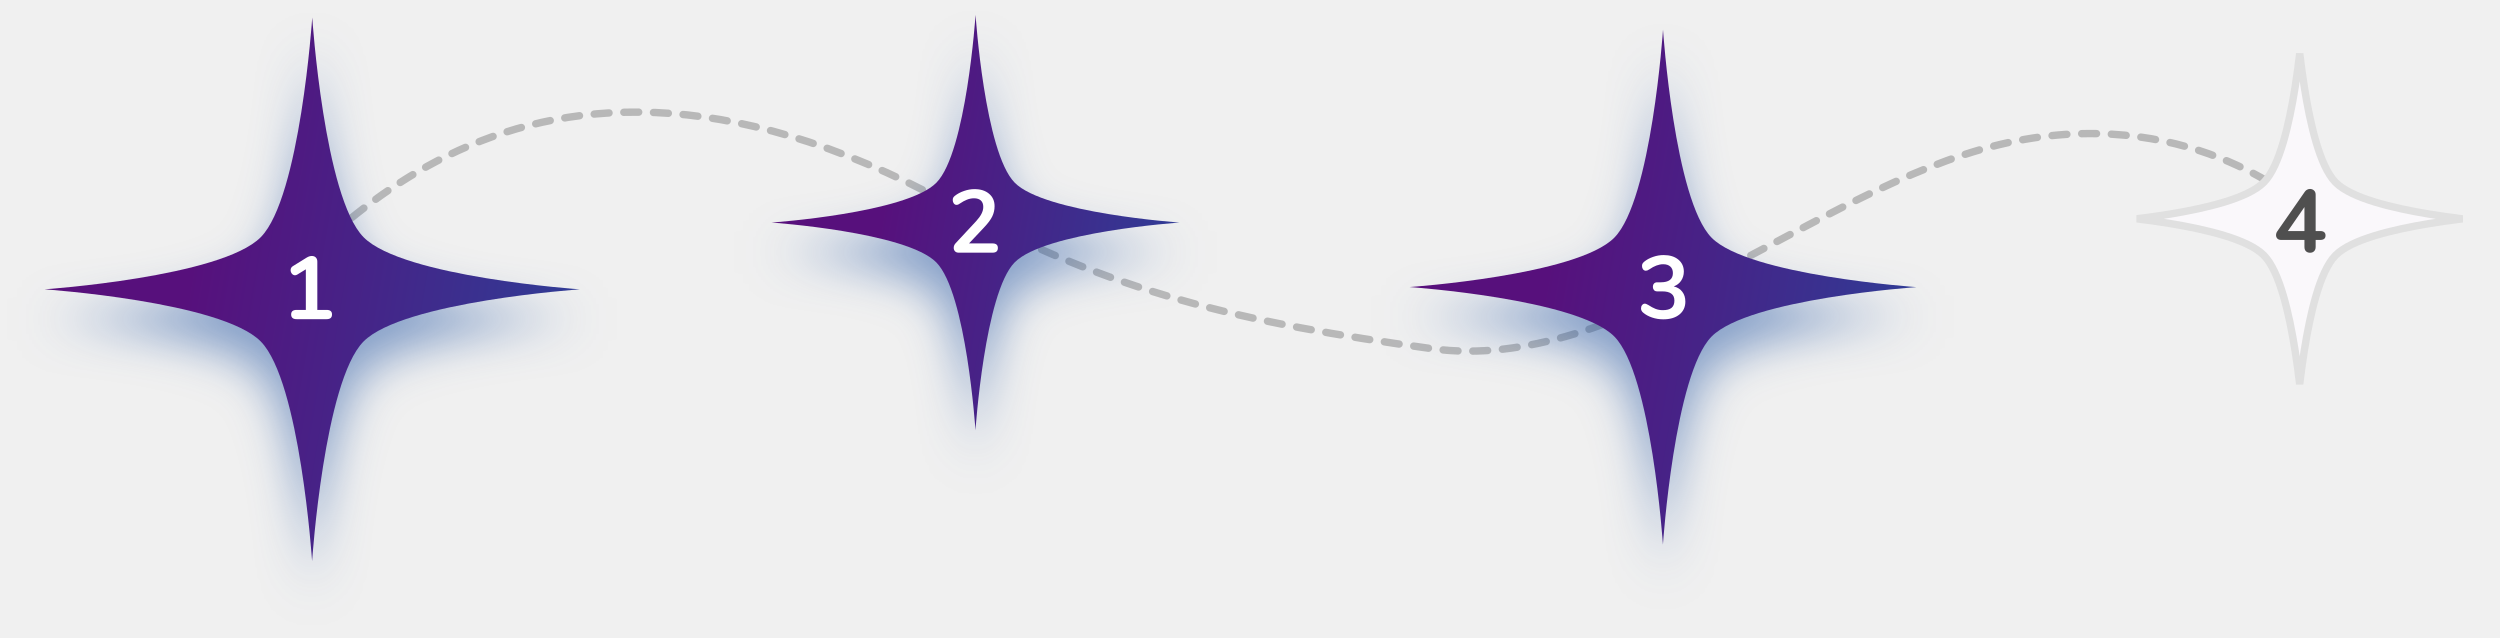
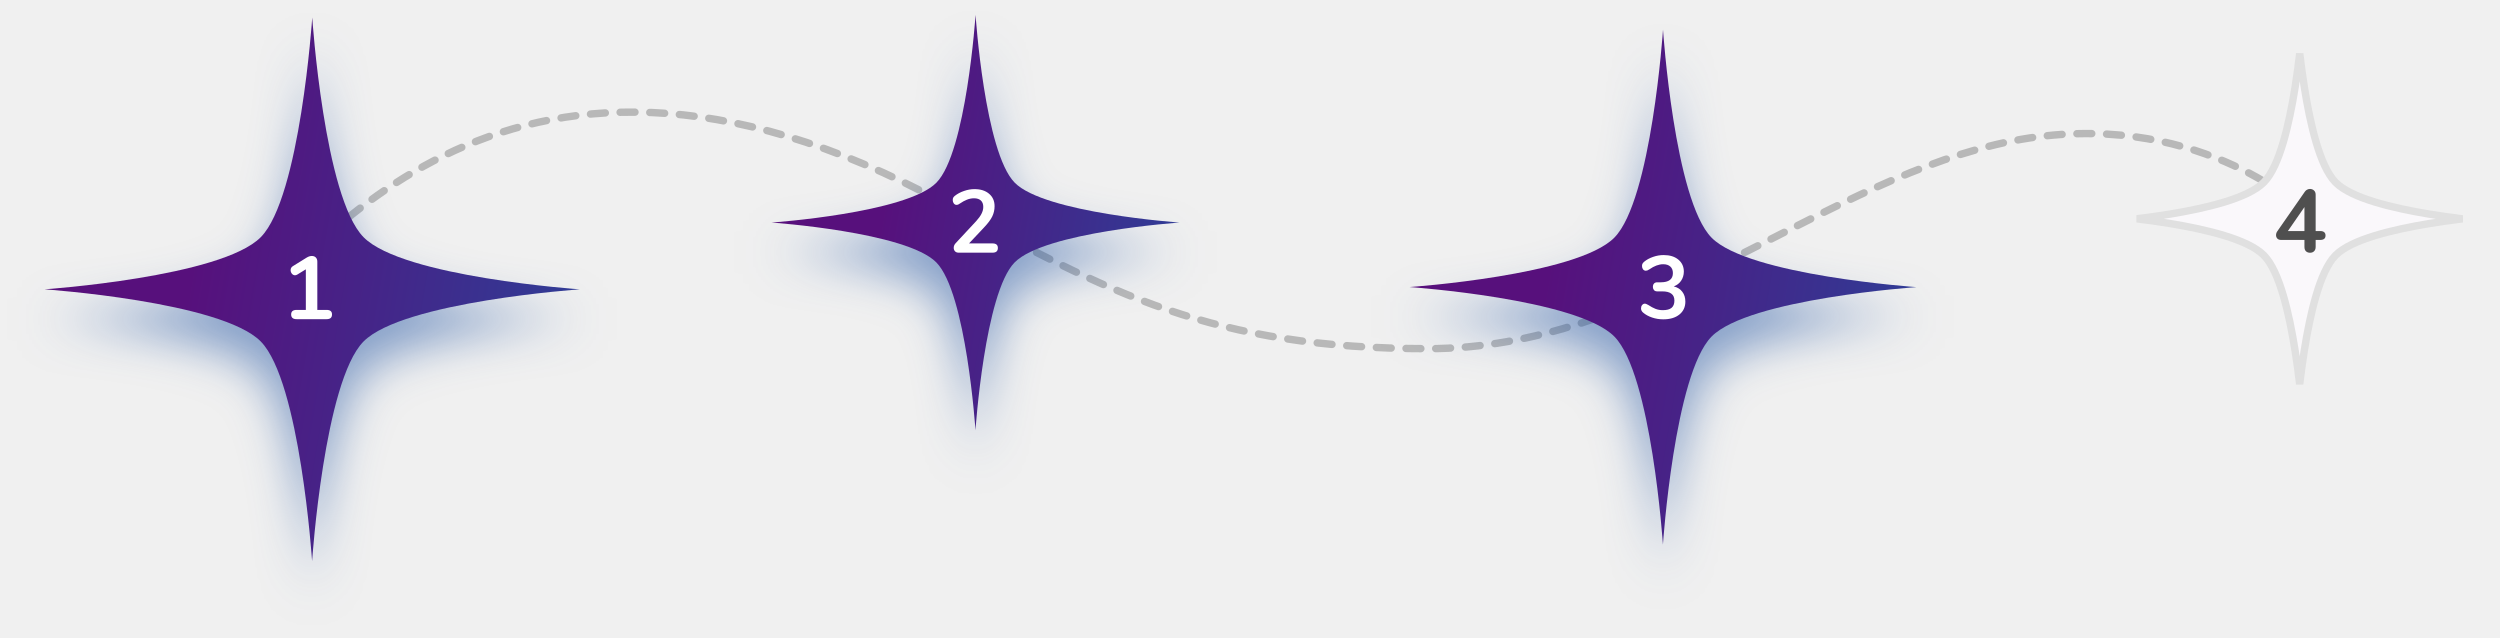
- <svg xmlns="http://www.w3.org/2000/svg" width="337" height="86" viewBox="0 0 337 86" fill="none">
-   <path d="M32.5 42.5C40.847 38.508 66.672 -5.951 128 27.5C150 39.5 167.5 43.5 193 47C218.5 50.5 244.5 25.501 269.5 19.5C294.5 13.5 310 27.5 310 27.5" stroke="#B8B8B8" stroke-linecap="round" stroke-dasharray="2 2" />
+ <svg xmlns="http://www.w3.org/2000/svg" fill="none" viewBox="0 0 337 86" height="86" width="337">
+   <path stroke-dasharray="2 2" stroke-linecap="round" stroke="#B8B8B8" d="M32 42.5C40.347 38.508 66.172 -5.951 127.5 27.5C149.5 39.5 163.5 47 192.5 47C221.5 47 244 25.5 269 19.5C294 13.5 309.5 27.5 309.5 27.5" />
  <g filter="url(#filter0_d)">
-     <path d="M6 39.002C6 39.002 29.859 37.348 35.16 31.965C40.46 26.582 42.089 2.362 42.089 2.362C42.089 2.362 43.708 26.591 49.008 31.975C54.309 37.358 78.159 39.002 78.159 39.002C78.159 39.002 54.3 40.655 48.999 46.039C43.698 51.422 42.07 75.641 42.07 75.641C42.07 75.641 40.451 51.412 35.15 46.029C29.859 40.655 6 39.002 6 39.002Z" fill="url(#paint0_linear)" />
+     <path fill="url(#paint0_linear)" d="M6 39.002C6 39.002 29.859 37.348 35.16 31.965C40.46 26.582 42.089 2.362 42.089 2.362C42.089 2.362 43.708 26.591 49.008 31.975C54.309 37.358 78.159 39.002 78.159 39.002C78.159 39.002 54.3 40.655 48.999 46.039C43.698 51.422 42.07 75.641 42.07 75.641C42.07 75.641 40.451 51.412 35.15 46.029C29.859 40.655 6 39.002 6 39.002Z" />
  </g>
  <g filter="url(#filter1_d)">
-     <path d="M104 30C104 30 122.185 28.733 126.229 24.626C130.261 20.52 131.506 2 131.506 2C131.506 2 132.739 20.52 136.782 24.626C140.815 28.733 159 30 159 30C159 30 140.815 31.256 136.771 35.374C132.739 39.48 131.494 58 131.494 58C131.494 58 130.261 39.48 126.218 35.374C122.185 31.267 104 30 104 30Z" fill="url(#paint1_linear)" />
+     <path fill="url(#paint1_linear)" d="M104 30C104 30 122.185 28.733 126.229 24.626C130.261 20.52 131.506 2 131.506 2C131.506 2 132.739 20.52 136.782 24.626C140.815 28.733 159 30 159 30C159 30 140.815 31.256 136.771 35.374C132.739 39.48 131.494 58 131.494 58C131.494 58 130.261 39.48 126.218 35.374C122.185 31.267 104 30 104 30Z" />
  </g>
  <g filter="url(#filter2_d)">
-     <path d="M190 38.695C190 38.695 212.591 37.135 217.614 32.034C222.629 26.942 224.174 4 224.174 4C224.174 4 225.709 26.942 230.723 32.043C235.737 37.135 258.338 38.704 258.338 38.704C258.338 38.704 235.747 40.264 230.723 45.365C225.709 50.457 224.164 73.409 224.164 73.409C224.164 73.409 222.629 50.457 217.614 45.365C212.591 40.264 190 38.695 190 38.695Z" fill="url(#paint2_linear)" />
+     <path fill="url(#paint2_linear)" d="M190 38.695C190 38.695 212.591 37.135 217.614 32.034C222.629 26.942 224.174 4 224.174 4C224.174 4 225.709 26.942 230.723 32.043C235.737 37.135 258.338 38.704 258.338 38.704C258.338 38.704 235.747 40.264 230.723 45.365C225.709 50.457 224.164 73.409 224.164 73.409C224.164 73.409 222.629 50.457 217.614 45.365C212.591 40.264 190 38.695 190 38.695Z" />
  </g>
-   <path d="M44.035 41.776C44.515 41.776 44.755 41.98 44.755 42.388C44.755 42.812 44.515 43.024 44.035 43.024H39.979C39.491 43.024 39.247 42.812 39.247 42.388C39.247 41.98 39.491 41.776 39.979 41.776H41.227V36.304L40.075 37.012C39.963 37.076 39.863 37.108 39.775 37.108C39.607 37.108 39.463 37.036 39.343 36.892C39.231 36.748 39.175 36.588 39.175 36.412C39.175 36.18 39.279 36 39.487 35.872L41.347 34.72C41.587 34.576 41.815 34.504 42.031 34.504C42.255 34.504 42.435 34.572 42.571 34.708C42.707 34.844 42.775 35.032 42.775 35.272V41.776H44.035Z" fill="white" />
-   <path d="M133.793 32.813C134.273 32.813 134.513 33.017 134.513 33.425C134.513 33.849 134.273 34.061 133.793 34.061H129.233C129.025 34.061 128.861 34.001 128.741 33.881C128.621 33.753 128.561 33.597 128.561 33.413C128.561 33.173 128.653 32.957 128.837 32.765L131.573 29.825C131.909 29.457 132.153 29.121 132.305 28.817C132.465 28.505 132.545 28.197 132.545 27.893C132.545 27.517 132.437 27.229 132.221 27.029C132.005 26.829 131.697 26.729 131.297 26.729C130.969 26.729 130.649 26.793 130.337 26.921C130.033 27.041 129.725 27.209 129.413 27.425C129.333 27.481 129.253 27.529 129.173 27.569C129.093 27.601 129.013 27.617 128.933 27.617C128.797 27.617 128.677 27.553 128.573 27.425C128.477 27.297 128.429 27.145 128.429 26.969C128.429 26.849 128.449 26.745 128.489 26.657C128.537 26.569 128.609 26.485 128.705 26.405C129.057 26.125 129.469 25.905 129.941 25.745C130.413 25.577 130.885 25.493 131.357 25.493C132.181 25.493 132.837 25.701 133.325 26.117C133.821 26.533 134.069 27.093 134.069 27.797C134.069 28.285 133.965 28.745 133.757 29.177C133.549 29.601 133.197 30.077 132.701 30.605L130.625 32.813H133.793Z" fill="white" />
-   <path d="M225.626 38.606C226.13 38.734 226.514 38.978 226.778 39.338C227.05 39.69 227.186 40.13 227.186 40.658C227.186 41.386 226.918 41.966 226.382 42.398C225.846 42.83 225.122 43.046 224.21 43.046C223.69 43.046 223.19 42.966 222.71 42.806C222.23 42.646 221.822 42.422 221.486 42.134C221.302 41.974 221.21 41.786 221.21 41.57C221.21 41.394 221.258 41.246 221.354 41.126C221.458 40.998 221.578 40.934 221.714 40.934C221.794 40.934 221.866 40.95 221.93 40.982C221.994 41.006 222.082 41.05 222.194 41.114C222.53 41.338 222.85 41.51 223.154 41.63C223.458 41.75 223.79 41.81 224.15 41.81C224.678 41.81 225.07 41.706 225.326 41.498C225.582 41.282 225.71 40.958 225.71 40.526C225.71 40.102 225.574 39.79 225.302 39.59C225.038 39.382 224.626 39.278 224.066 39.278H223.382C223.198 39.278 223.054 39.218 222.95 39.098C222.854 38.97 222.806 38.826 222.806 38.666C222.806 38.498 222.854 38.354 222.95 38.234C223.054 38.114 223.198 38.054 223.382 38.054H223.862C224.958 38.054 225.506 37.642 225.506 36.818C225.506 36.434 225.39 36.138 225.158 35.93C224.926 35.722 224.606 35.618 224.198 35.618C223.614 35.618 222.99 35.85 222.326 36.314C222.214 36.378 222.126 36.426 222.062 36.458C221.998 36.482 221.926 36.494 221.846 36.494C221.71 36.494 221.59 36.434 221.486 36.314C221.39 36.186 221.342 36.034 221.342 35.858C221.342 35.738 221.362 35.638 221.402 35.558C221.45 35.47 221.522 35.382 221.618 35.294C221.954 35.014 222.354 34.794 222.818 34.634C223.29 34.466 223.77 34.382 224.258 34.382C225.09 34.382 225.75 34.586 226.238 34.994C226.734 35.402 226.982 35.946 226.982 36.626C226.974 37.09 226.85 37.498 226.61 37.85C226.378 38.194 226.05 38.446 225.626 38.606Z" fill="white" />
-   <path d="M314.822 24.572L314.822 24.572C315.908 25.678 317.877 26.541 320.114 27.227C322.375 27.92 325.004 28.458 327.494 28.867C329.073 29.127 330.601 29.335 331.952 29.499C330.602 29.663 329.075 29.871 327.497 30.13C325.007 30.539 322.379 31.076 320.117 31.77C317.879 32.456 315.91 33.32 314.822 34.428C313.738 35.533 312.891 37.534 312.218 39.811C311.538 42.113 311.01 44.788 310.608 47.324C310.358 48.9 310.157 50.426 309.997 51.782C309.838 50.426 309.637 48.9 309.388 47.324C308.987 44.788 308.46 42.113 307.78 39.811C307.108 37.534 306.262 35.533 305.178 34.428C304.09 33.32 302.121 32.456 299.883 31.769C297.621 31.075 294.993 30.536 292.503 30.126C290.924 29.866 289.396 29.657 288.046 29.494C289.396 29.33 290.924 29.122 292.503 28.863C294.993 28.454 297.621 27.916 299.883 27.223C302.121 26.536 304.09 25.672 305.178 24.565C306.262 23.46 307.109 21.459 307.782 19.183C308.462 16.882 308.99 14.207 309.392 11.672C309.642 10.097 309.843 8.571 310.003 7.216C310.161 8.571 310.363 10.097 310.612 11.673C311.013 14.208 311.54 16.884 312.219 19.186C312.892 21.463 313.738 23.465 314.822 24.572Z" fill="#FAF8FB" stroke="#E0E0E0" />
-   <path d="M312.762 31.144C313.002 31.144 313.182 31.196 313.302 31.3C313.422 31.404 313.482 31.552 313.482 31.744C313.482 32.144 313.242 32.344 312.762 32.344H312.15V33.292C312.15 33.54 312.078 33.732 311.934 33.868C311.798 34.004 311.618 34.072 311.394 34.072C311.17 34.072 310.986 34.004 310.842 33.868C310.706 33.732 310.638 33.54 310.638 33.292V32.344H307.494C307.278 32.344 307.11 32.284 306.99 32.164C306.87 32.036 306.81 31.88 306.81 31.696C306.81 31.504 306.874 31.32 307.002 31.144L310.71 25.816C310.79 25.704 310.89 25.62 311.01 25.564C311.13 25.5 311.254 25.468 311.382 25.468C311.59 25.468 311.77 25.536 311.922 25.672C312.074 25.808 312.15 26 312.15 26.248V31.144H312.762ZM308.406 31.144H310.638V27.916L308.406 31.144Z" fill="#4F4F4F" />
+   <path fill="white" d="M44.035 41.776C44.515 41.776 44.755 41.98 44.755 42.388C44.755 42.812 44.515 43.024 44.035 43.024H39.979C39.491 43.024 39.247 42.812 39.247 42.388C39.247 41.98 39.491 41.776 39.979 41.776H41.227V36.304L40.075 37.012C39.963 37.076 39.863 37.108 39.775 37.108C39.607 37.108 39.463 37.036 39.343 36.892C39.231 36.748 39.175 36.588 39.175 36.412C39.175 36.18 39.279 36 39.487 35.872L41.347 34.72C41.587 34.576 41.815 34.504 42.031 34.504C42.255 34.504 42.435 34.572 42.571 34.708C42.707 34.844 42.775 35.032 42.775 35.272V41.776H44.035Z" />
+   <path fill="white" d="M133.793 32.813C134.273 32.813 134.513 33.017 134.513 33.425C134.513 33.849 134.273 34.061 133.793 34.061H129.233C129.025 34.061 128.861 34.001 128.741 33.881C128.621 33.753 128.561 33.597 128.561 33.413C128.561 33.173 128.653 32.957 128.837 32.765L131.573 29.825C131.909 29.457 132.153 29.121 132.305 28.817C132.465 28.505 132.545 28.197 132.545 27.893C132.545 27.517 132.437 27.229 132.221 27.029C132.005 26.829 131.697 26.729 131.297 26.729C130.969 26.729 130.649 26.793 130.337 26.921C130.033 27.041 129.725 27.209 129.413 27.425C129.333 27.481 129.253 27.529 129.173 27.569C129.093 27.601 129.013 27.617 128.933 27.617C128.797 27.617 128.677 27.553 128.573 27.425C128.477 27.297 128.429 27.145 128.429 26.969C128.429 26.849 128.449 26.745 128.489 26.657C128.537 26.569 128.609 26.485 128.705 26.405C129.057 26.125 129.469 25.905 129.941 25.745C130.413 25.577 130.885 25.493 131.357 25.493C132.181 25.493 132.837 25.701 133.325 26.117C133.821 26.533 134.069 27.093 134.069 27.797C134.069 28.285 133.965 28.745 133.757 29.177C133.549 29.601 133.197 30.077 132.701 30.605L130.625 32.813H133.793Z" />
+   <path fill="white" d="M225.626 38.606C226.13 38.734 226.514 38.978 226.778 39.338C227.05 39.69 227.186 40.13 227.186 40.658C227.186 41.386 226.918 41.966 226.382 42.398C225.846 42.83 225.122 43.046 224.21 43.046C223.69 43.046 223.19 42.966 222.71 42.806C222.23 42.646 221.822 42.422 221.486 42.134C221.302 41.974 221.21 41.786 221.21 41.57C221.21 41.394 221.258 41.246 221.354 41.126C221.458 40.998 221.578 40.934 221.714 40.934C221.794 40.934 221.866 40.95 221.93 40.982C221.994 41.006 222.082 41.05 222.194 41.114C222.53 41.338 222.85 41.51 223.154 41.63C223.458 41.75 223.79 41.81 224.15 41.81C224.678 41.81 225.07 41.706 225.326 41.498C225.582 41.282 225.71 40.958 225.71 40.526C225.71 40.102 225.574 39.79 225.302 39.59C225.038 39.382 224.626 39.278 224.066 39.278H223.382C223.198 39.278 223.054 39.218 222.95 39.098C222.854 38.97 222.806 38.826 222.806 38.666C222.806 38.498 222.854 38.354 222.95 38.234C223.054 38.114 223.198 38.054 223.382 38.054H223.862C224.958 38.054 225.506 37.642 225.506 36.818C225.506 36.434 225.39 36.138 225.158 35.93C224.926 35.722 224.606 35.618 224.198 35.618C223.614 35.618 222.99 35.85 222.326 36.314C222.214 36.378 222.126 36.426 222.062 36.458C221.998 36.482 221.926 36.494 221.846 36.494C221.71 36.494 221.59 36.434 221.486 36.314C221.39 36.186 221.342 36.034 221.342 35.858C221.342 35.738 221.362 35.638 221.402 35.558C221.45 35.47 221.522 35.382 221.618 35.294C221.954 35.014 222.354 34.794 222.818 34.634C223.29 34.466 223.77 34.382 224.258 34.382C225.09 34.382 225.75 34.586 226.238 34.994C226.734 35.402 226.982 35.946 226.982 36.626C226.974 37.09 226.85 37.498 226.61 37.85C226.378 38.194 226.05 38.446 225.626 38.606Z" />
+   <path stroke="#E0E0E0" fill="#FAF8FB" d="M314.822 24.572L314.822 24.572C315.908 25.678 317.877 26.541 320.114 27.227C322.375 27.92 325.004 28.458 327.494 28.867C329.073 29.127 330.601 29.335 331.952 29.499C330.602 29.663 329.075 29.871 327.497 30.13C325.007 30.539 322.379 31.076 320.117 31.77C317.879 32.456 315.91 33.32 314.822 34.428C313.738 35.533 312.891 37.534 312.218 39.811C311.538 42.113 311.01 44.788 310.608 47.324C310.358 48.9 310.157 50.426 309.997 51.782C309.838 50.426 309.637 48.9 309.388 47.324C308.987 44.788 308.46 42.113 307.78 39.811C307.108 37.534 306.262 35.533 305.178 34.428C304.09 33.32 302.121 32.456 299.883 31.769C297.621 31.075 294.993 30.536 292.503 30.126C290.924 29.866 289.396 29.657 288.046 29.494C289.396 29.33 290.924 29.122 292.503 28.863C294.993 28.454 297.621 27.916 299.883 27.223C302.121 26.536 304.09 25.672 305.178 24.565C306.262 23.46 307.109 21.459 307.782 19.183C308.462 16.882 308.99 14.207 309.392 11.672C309.642 10.097 309.843 8.571 310.003 7.216C310.161 8.571 310.363 10.097 310.612 11.673C311.013 14.208 311.54 16.884 312.219 19.186C312.892 21.463 313.738 23.465 314.822 24.572Z" />
+   <path fill="#4F4F4F" d="M312.762 31.144C313.002 31.144 313.182 31.196 313.302 31.3C313.422 31.404 313.482 31.552 313.482 31.744C313.482 32.144 313.242 32.344 312.762 32.344H312.15V33.292C312.15 33.54 312.078 33.732 311.934 33.868C311.798 34.004 311.618 34.072 311.394 34.072C311.17 34.072 310.986 34.004 310.842 33.868C310.706 33.732 310.638 33.54 310.638 33.292V32.344H307.494C307.278 32.344 307.11 32.284 306.99 32.164C306.87 32.036 306.81 31.88 306.81 31.696C306.81 31.504 306.874 31.32 307.002 31.144L310.71 25.816C310.79 25.704 310.89 25.62 311.01 25.564C311.13 25.5 311.254 25.468 311.382 25.468C311.59 25.468 311.77 25.536 311.922 25.672C312.074 25.808 312.15 26 312.15 26.248V31.144H312.762ZM308.406 31.144H310.638V27.916L308.406 31.144Z" />
  <defs>
-     <filter id="filter0_d" x="0" y="0.362" width="84.159" height="85.279" filterUnits="userSpaceOnUse" color-interpolation-filters="sRGB">
-       <feFlood flood-opacity="0" result="BackgroundImageFix" />
-       <feColorMatrix in="SourceAlpha" type="matrix" values="0 0 0 0 0 0 0 0 0 0 0 0 0 0 0 0 0 0 127 0" />
+     <filter color-interpolation-filters="sRGB" filterUnits="userSpaceOnUse" height="85.279" width="84.159" y="0.362" x="0" id="filter0_d">
+       <feFlood result="BackgroundImageFix" flood-opacity="0" />
+       <feColorMatrix values="0 0 0 0 0 0 0 0 0 0 0 0 0 0 0 0 0 0 127 0" type="matrix" in="SourceAlpha" />
      <feOffset dy="4" />
      <feGaussianBlur stdDeviation="3" />
-       <feColorMatrix type="matrix" values="0 0 0 0 0.114 0 0 0 0 0.318 0 0 0 0 0.635 0 0 0 0.5 0" />
-       <feBlend mode="normal" in2="BackgroundImageFix" result="effect1_dropShadow" />
-       <feBlend mode="normal" in="SourceGraphic" in2="effect1_dropShadow" result="shape" />
+       <feColorMatrix values="0 0 0 0 0.114 0 0 0 0 0.318 0 0 0 0 0.635 0 0 0 0.5 0" type="matrix" />
+       <feBlend result="effect1_dropShadow" in2="BackgroundImageFix" mode="normal" />
+       <feBlend result="shape" in2="effect1_dropShadow" in="SourceGraphic" mode="normal" />
    </filter>
-     <filter id="filter1_d" x="98" y="0" width="67" height="68" filterUnits="userSpaceOnUse" color-interpolation-filters="sRGB">
-       <feFlood flood-opacity="0" result="BackgroundImageFix" />
-       <feColorMatrix in="SourceAlpha" type="matrix" values="0 0 0 0 0 0 0 0 0 0 0 0 0 0 0 0 0 0 127 0" />
+     <filter color-interpolation-filters="sRGB" filterUnits="userSpaceOnUse" height="68" width="67" y="0" x="98" id="filter1_d">
+       <feFlood result="BackgroundImageFix" flood-opacity="0" />
+       <feColorMatrix values="0 0 0 0 0 0 0 0 0 0 0 0 0 0 0 0 0 0 127 0" type="matrix" in="SourceAlpha" />
      <feOffset dy="4" />
      <feGaussianBlur stdDeviation="3" />
-       <feColorMatrix type="matrix" values="0 0 0 0 0.114 0 0 0 0 0.318 0 0 0 0 0.635 0 0 0 0.5 0" />
-       <feBlend mode="normal" in2="BackgroundImageFix" result="effect1_dropShadow" />
-       <feBlend mode="normal" in="SourceGraphic" in2="effect1_dropShadow" result="shape" />
+       <feColorMatrix values="0 0 0 0 0.114 0 0 0 0 0.318 0 0 0 0 0.635 0 0 0 0.5 0" type="matrix" />
+       <feBlend result="effect1_dropShadow" in2="BackgroundImageFix" mode="normal" />
+       <feBlend result="shape" in2="effect1_dropShadow" in="SourceGraphic" mode="normal" />
    </filter>
-     <filter id="filter2_d" x="184" y="2" width="80.338" height="81.409" filterUnits="userSpaceOnUse" color-interpolation-filters="sRGB">
-       <feFlood flood-opacity="0" result="BackgroundImageFix" />
-       <feColorMatrix in="SourceAlpha" type="matrix" values="0 0 0 0 0 0 0 0 0 0 0 0 0 0 0 0 0 0 127 0" />
+     <filter color-interpolation-filters="sRGB" filterUnits="userSpaceOnUse" height="81.409" width="80.338" y="2" x="184" id="filter2_d">
+       <feFlood result="BackgroundImageFix" flood-opacity="0" />
+       <feColorMatrix values="0 0 0 0 0 0 0 0 0 0 0 0 0 0 0 0 0 0 127 0" type="matrix" in="SourceAlpha" />
      <feOffset dy="4" />
      <feGaussianBlur stdDeviation="3" />
-       <feColorMatrix type="matrix" values="0 0 0 0 0.114 0 0 0 0 0.318 0 0 0 0 0.635 0 0 0 0.5 0" />
-       <feBlend mode="normal" in2="BackgroundImageFix" result="effect1_dropShadow" />
-       <feBlend mode="normal" in="SourceGraphic" in2="effect1_dropShadow" result="shape" />
+       <feColorMatrix values="0 0 0 0 0.114 0 0 0 0 0.318 0 0 0 0 0.635 0 0 0 0.5 0" type="matrix" />
+       <feBlend result="effect1_dropShadow" in2="BackgroundImageFix" mode="normal" />
+       <feBlend result="shape" in2="effect1_dropShadow" in="SourceGraphic" mode="normal" />
    </filter>
-     <linearGradient id="paint0_linear" x1="14.623" y1="18.484" x2="104.833" y2="33.737" gradientUnits="userSpaceOnUse">
+     <linearGradient gradientUnits="userSpaceOnUse" y2="33.737" x2="104.833" y1="18.484" x1="14.623" id="paint0_linear">
      <stop stop-color="#57107C" />
-       <stop offset="0.151" stop-color="#57107C" />
-       <stop offset="1" stop-color="#1D51A2" />
+       <stop stop-color="#57107C" offset="0.151" />
+       <stop stop-color="#1D51A2" offset="1" />
    </linearGradient>
-     <linearGradient id="paint1_linear" x1="110.572" y1="14.32" x2="179.341" y2="25.917" gradientUnits="userSpaceOnUse">
+     <linearGradient gradientUnits="userSpaceOnUse" y2="25.917" x2="179.341" y1="14.32" x1="110.572" id="paint1_linear">
      <stop stop-color="#57107C" />
-       <stop offset="0.151" stop-color="#57107C" />
-       <stop offset="1" stop-color="#1D51A2" />
+       <stop stop-color="#57107C" offset="0.151" />
+       <stop stop-color="#1D51A2" offset="1" />
    </linearGradient>
-     <linearGradient id="paint2_linear" x1="198.166" y1="19.27" x2="283.6" y2="33.713" gradientUnits="userSpaceOnUse">
+     <linearGradient gradientUnits="userSpaceOnUse" y2="33.713" x2="283.6" y1="19.27" x1="198.166" id="paint2_linear">
      <stop stop-color="#57107C" />
-       <stop offset="0.151" stop-color="#57107C" />
-       <stop offset="1" stop-color="#1D51A2" />
+       <stop stop-color="#57107C" offset="0.151" />
+       <stop stop-color="#1D51A2" offset="1" />
    </linearGradient>
  </defs>
</svg>
